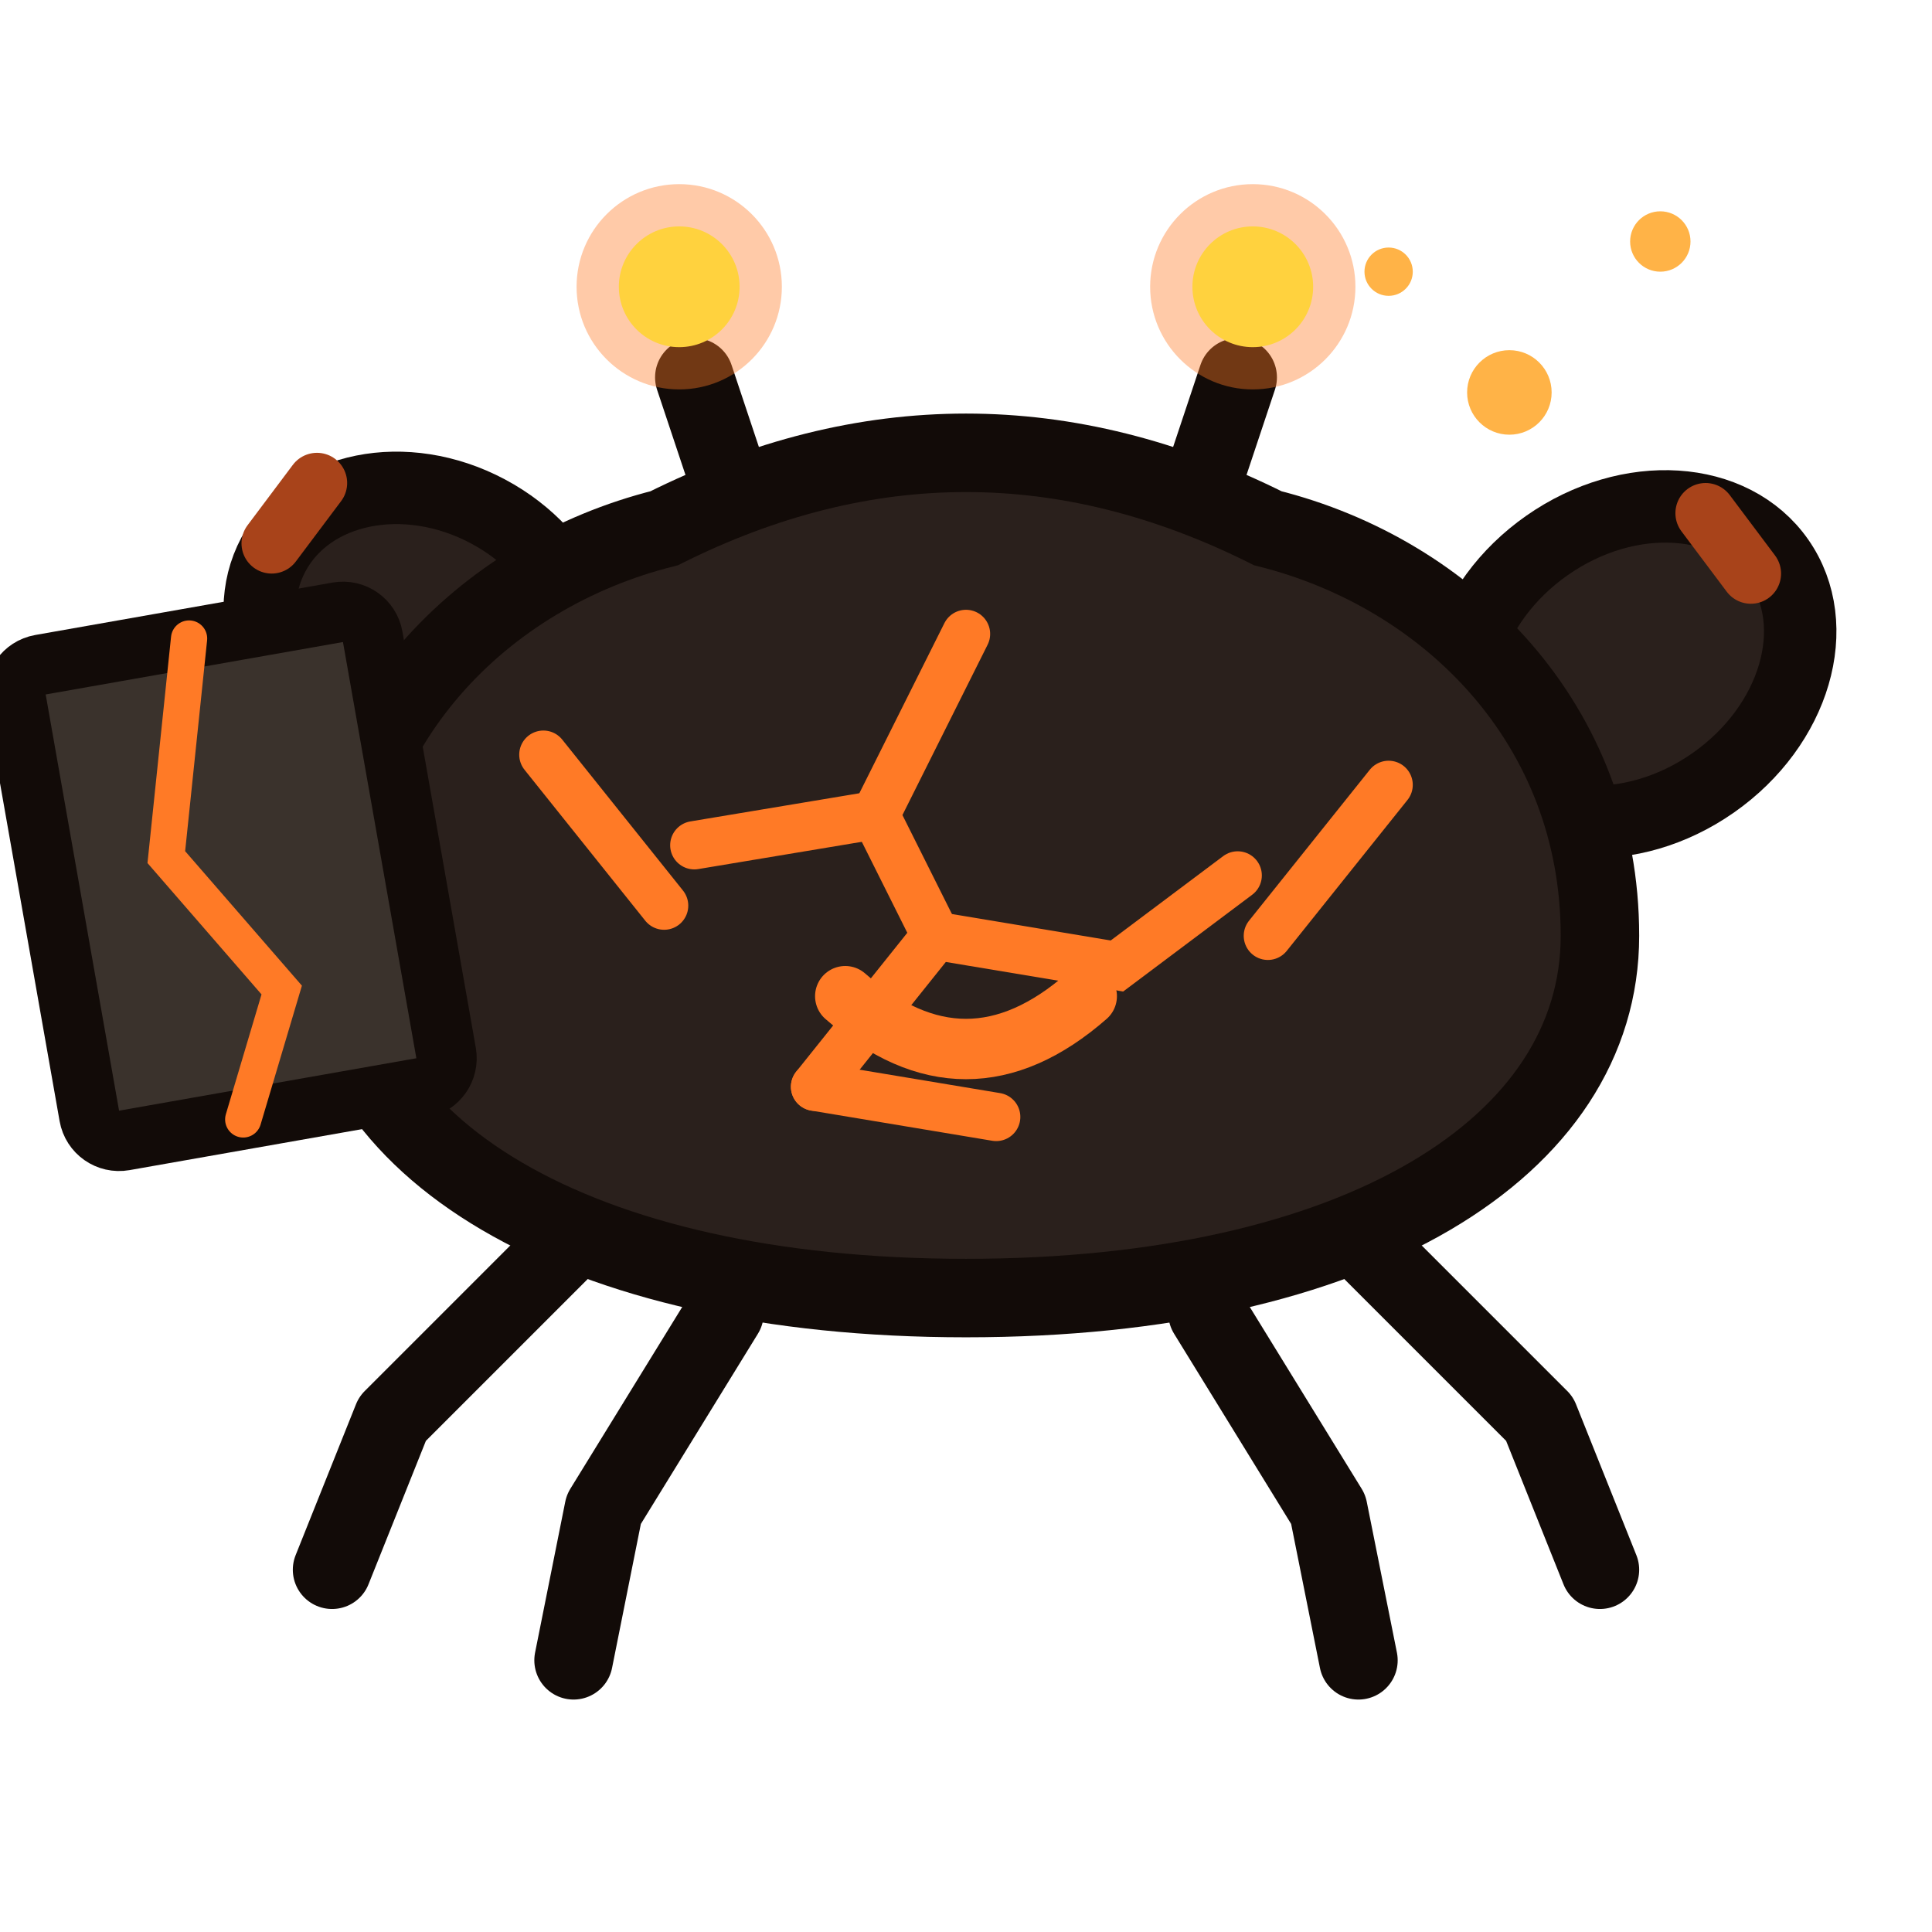
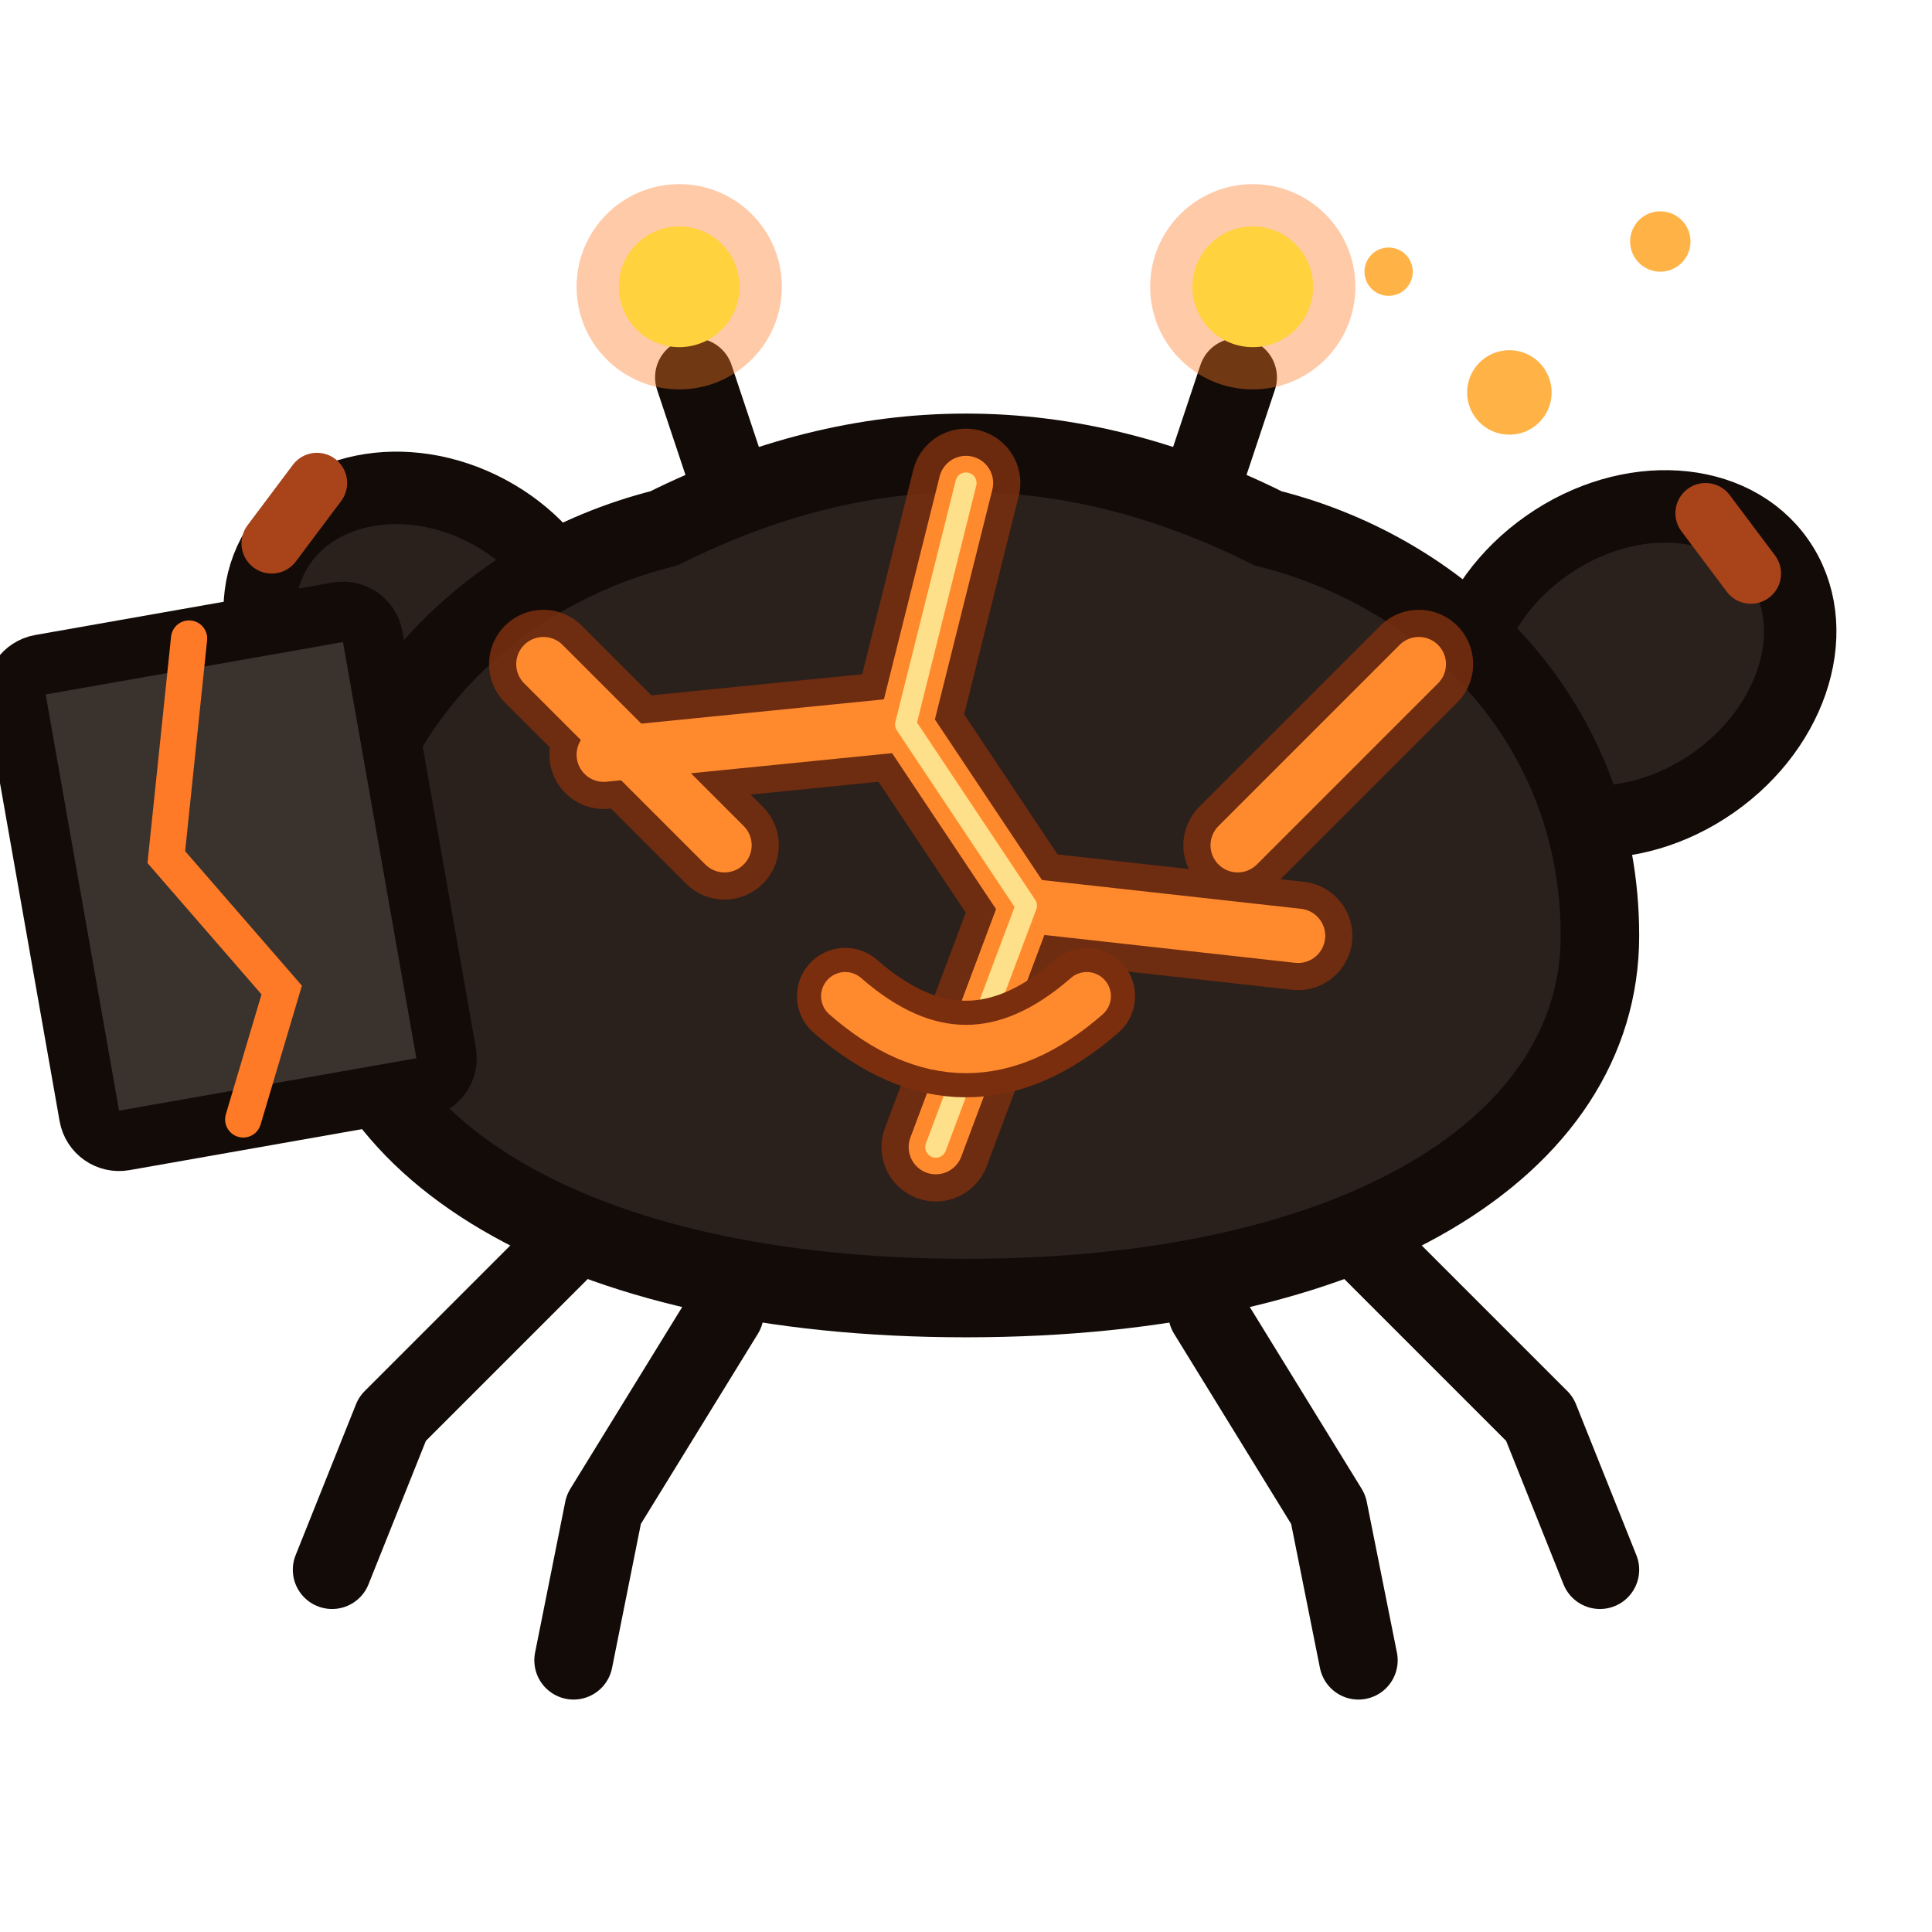
<svg xmlns="http://www.w3.org/2000/svg" viewBox="0 0 64 64">
  <g fill="none" stroke="#120b08" stroke-width="2.6" stroke-linecap="round" stroke-linejoin="round">
    <path d="M19 41 L13 47 L11 52" />
    <path d="M24 43.5 L20 50 L19 55" />
    <path d="M45 41 L51 47 L53 52" />
    <path d="M40 43.5 L44 50 L45 55" />
    <path d="M17 32 L12 27" />
    <path d="M47 32 L52 26" />
    <path d="M25 18.5 L23 12.5" />
    <path d="M39 18.5 L41 12.5" />
  </g>
  <circle cx="22.5" cy="9.5" r="3.4" fill="#ff7a26" opacity="0.4" />
  <circle cx="41.5" cy="9.5" r="3.4" fill="#ff7a26" opacity="0.4" />
  <circle cx="22.5" cy="9.5" r="2" fill="#ffd23e" />
  <circle cx="41.5" cy="9.5" r="2" fill="#ffd23e" />
  <ellipse cx="14" cy="21" rx="5.6" ry="4.6" fill="#2a201c" stroke="#120b08" stroke-width="2.4" transform="rotate(28 14 21)" />
  <ellipse cx="54" cy="22" rx="6" ry="4.8" fill="#2a201c" stroke="#120b08" stroke-width="2.4" transform="rotate(-35 54 22)" />
  <path d="M9 18 L10.5 16" stroke="#a8431a" stroke-width="2" stroke-linecap="round" />
  <path d="M58 19 L56.5 17" stroke="#a8431a" stroke-width="2" stroke-linecap="round" />
  <path d="M11 31 C11 24 16 19 22 17.5 Q27 15 32 15 Q37 15 42 17.5 C48 19 53 24 53 31 C53 38 45 43 32 43 C19 43 11 38 11 31 Z" fill="#2a201c" stroke="#120b08" stroke-width="2.6" />
-   <g fill="none" stroke="#ff7a26" stroke-width="1.6" stroke-linecap="round">
-     <path d="M32 21 L29 27 L31 31 L27 36" />
-     <path d="M29 27 L23 28" />
-     <path d="M31 31 L37 32 L41 29" />
-     <path d="M27 36 L33 37" />
-     <path d="M18 25 L22 30" />
-     <path d="M46 26 L42 31" />
+   <g fill="none" stroke-linecap="round" stroke-linejoin="round">
+     <g stroke="#7a2e0e" stroke-width="3.6" opacity="0.85">
+       <path d="M32 16 L30 24 L34 30 L31 38" />
+       <path d="M30 24 L20 25" />
+       <path d="M34 30 L43 31" />
+       <path d="M18 22 L24 28" />
+       <path d="M47 22 L41 28" />
+     </g>
+     <g stroke="#ff8a2e" stroke-width="1.8">
+       <path d="M32 16 L30 24 L34 30 L31 38" />
+       <path d="M30 24 L20 25" />
+       <path d="M34 30 L43 31" />
+       <path d="M18 22 L24 28" />
+       <path d="M47 22 L41 28" />
+     </g>
+     <path d="M32 16 L30 24 L34 30 L31 38" stroke="#ffe08a" stroke-width="0.7" />
  </g>
-   <path d="M28 33 Q32 36.5 36 33" fill="none" stroke="#ff7a26" stroke-width="2" stroke-linecap="round" />
+   <path d="M28 33 Q32 36.5 36 33" fill="none" stroke="#7a2e0e" stroke-width="3.2" stroke-linecap="round" />
+   <path d="M28 33 Q32 36.5 36 33" fill="none" stroke="#ff8a2e" stroke-width="1.6" stroke-linecap="round" />
  <g transform="rotate(-10 8 31)">
    <rect x="2" y="21" width="12" height="16" rx="1" fill="#3a322c" stroke="#120b08" stroke-width="2" />
    <path d="M8 21 L6 28 L9 33 L7 37" stroke="#ff7a26" stroke-width="1.2" fill="none" stroke-linecap="round" />
  </g>
  <g fill="#ffb347">
    <circle cx="50" cy="13" r="1.4" />
    <circle cx="55" cy="8" r="1" />
    <circle cx="46" cy="9" r="0.8" />
  </g>
</svg>
